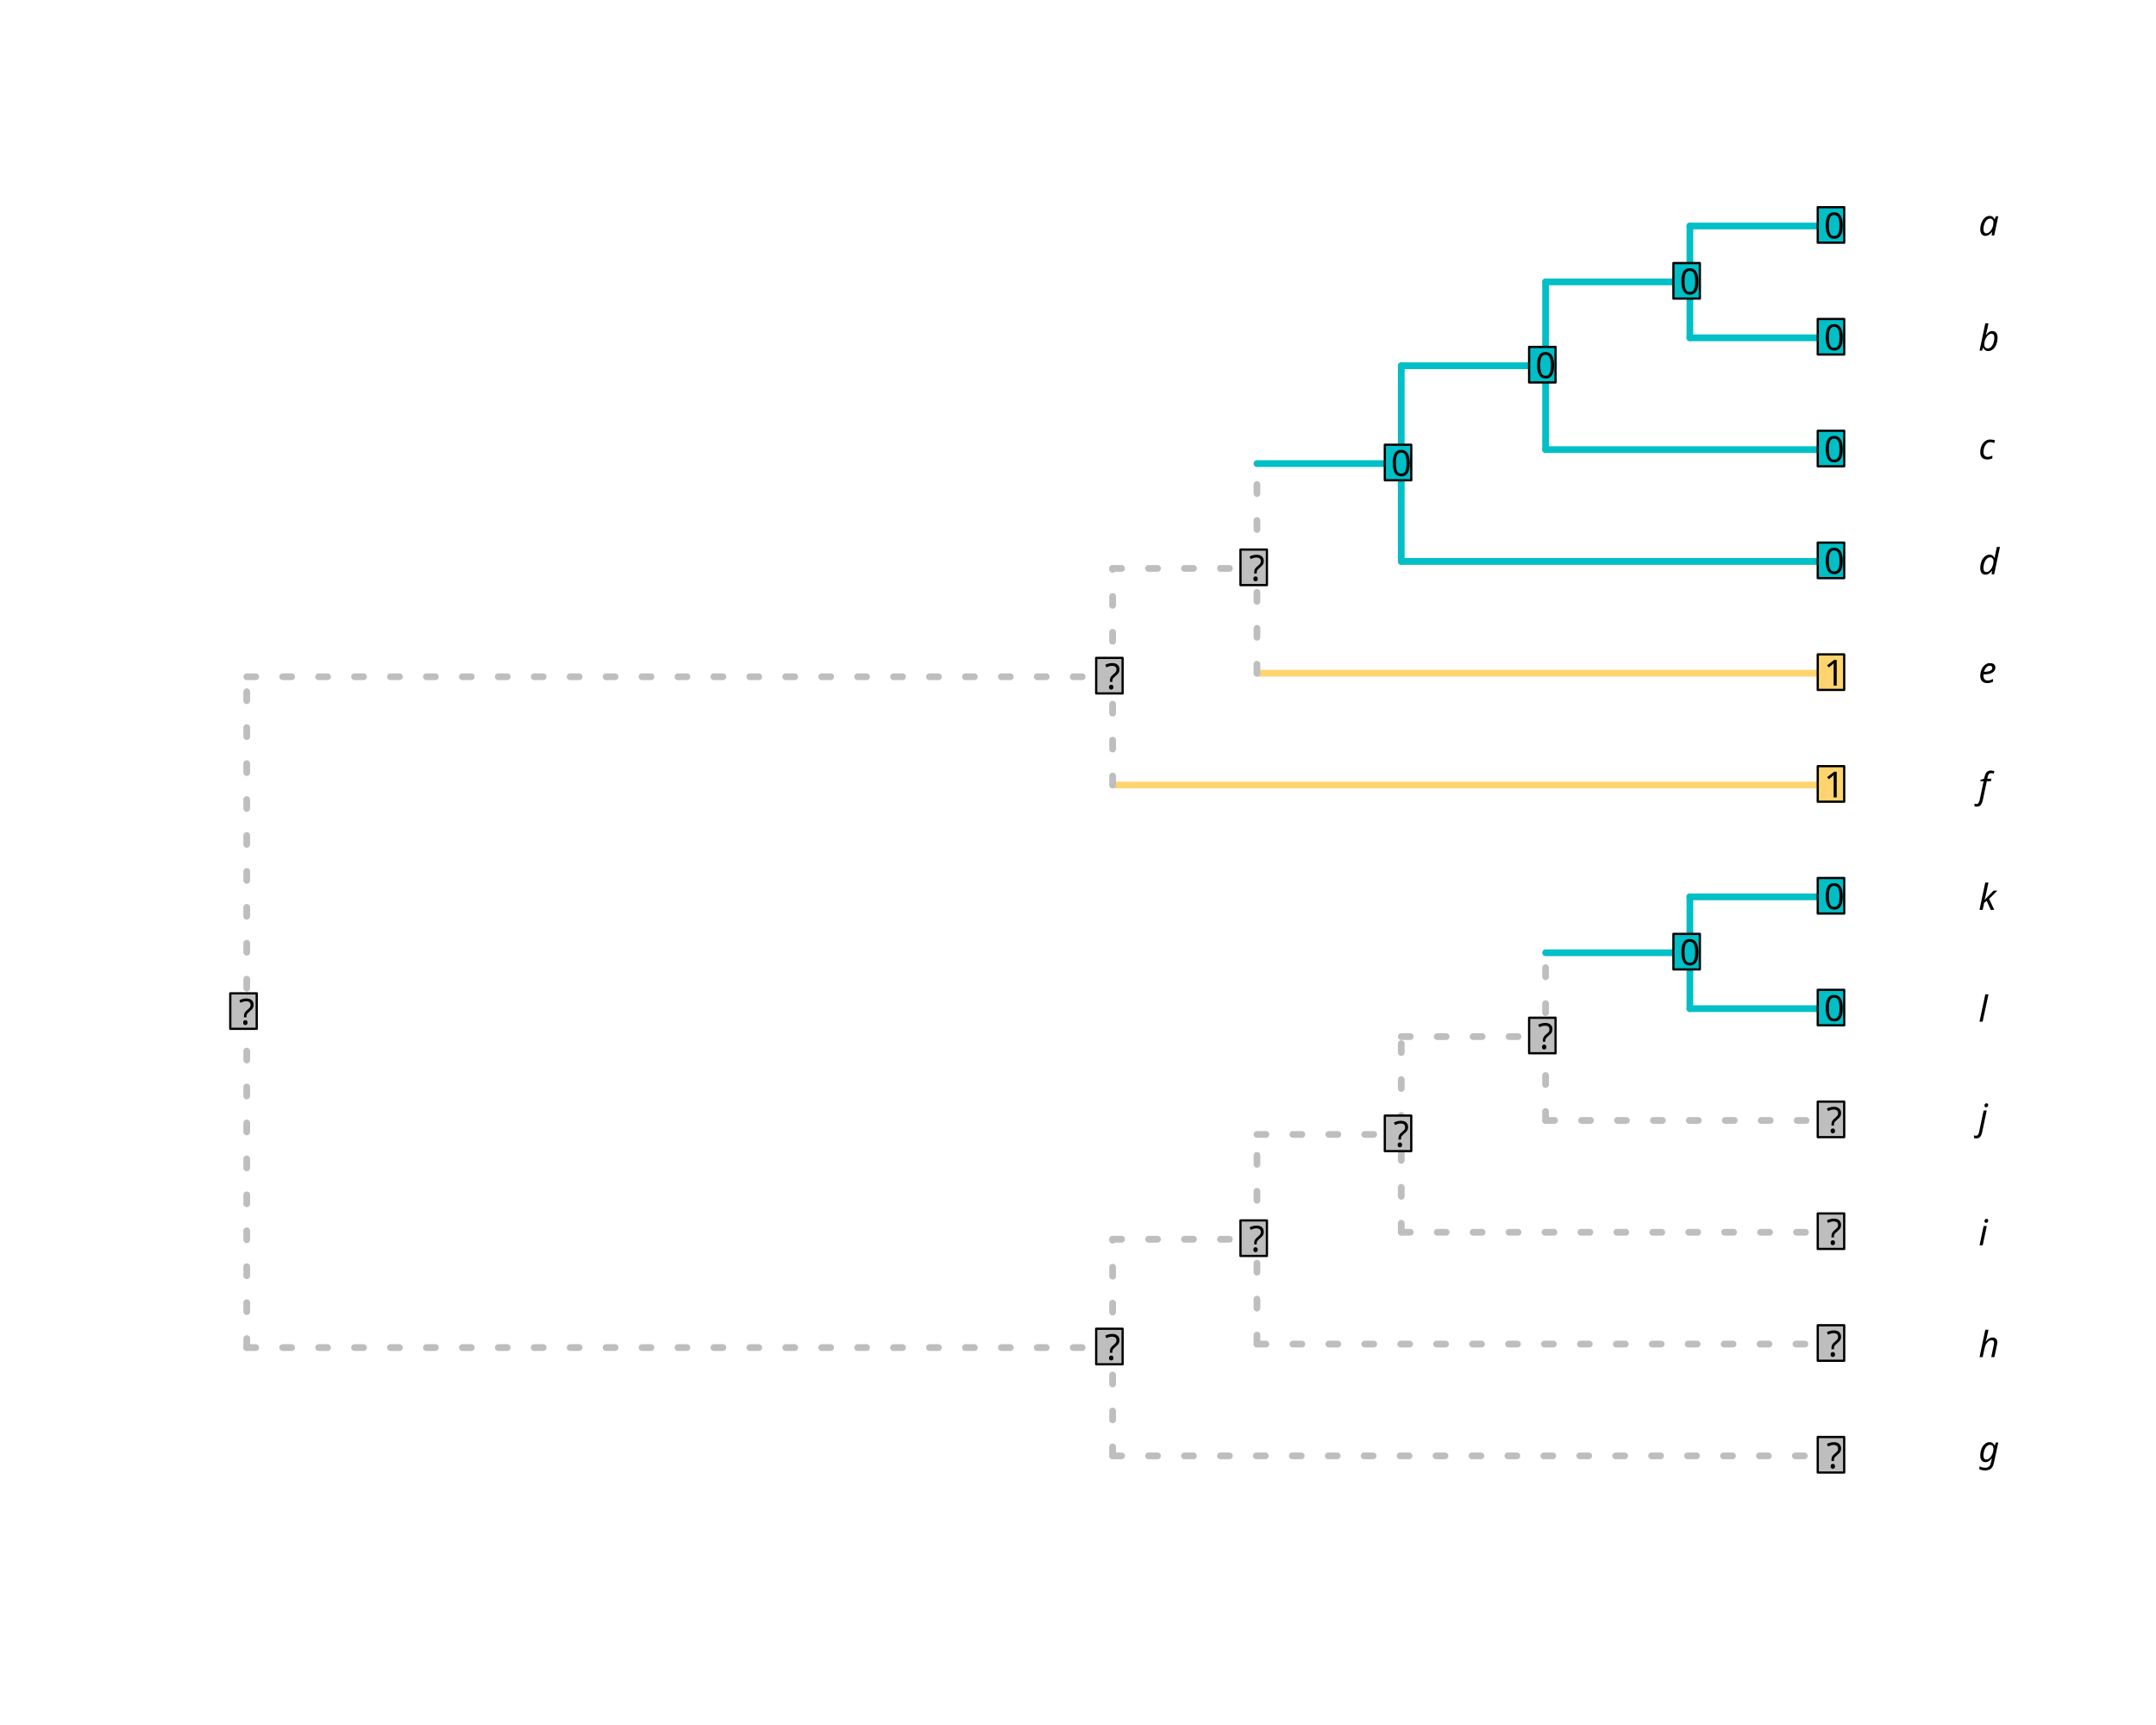
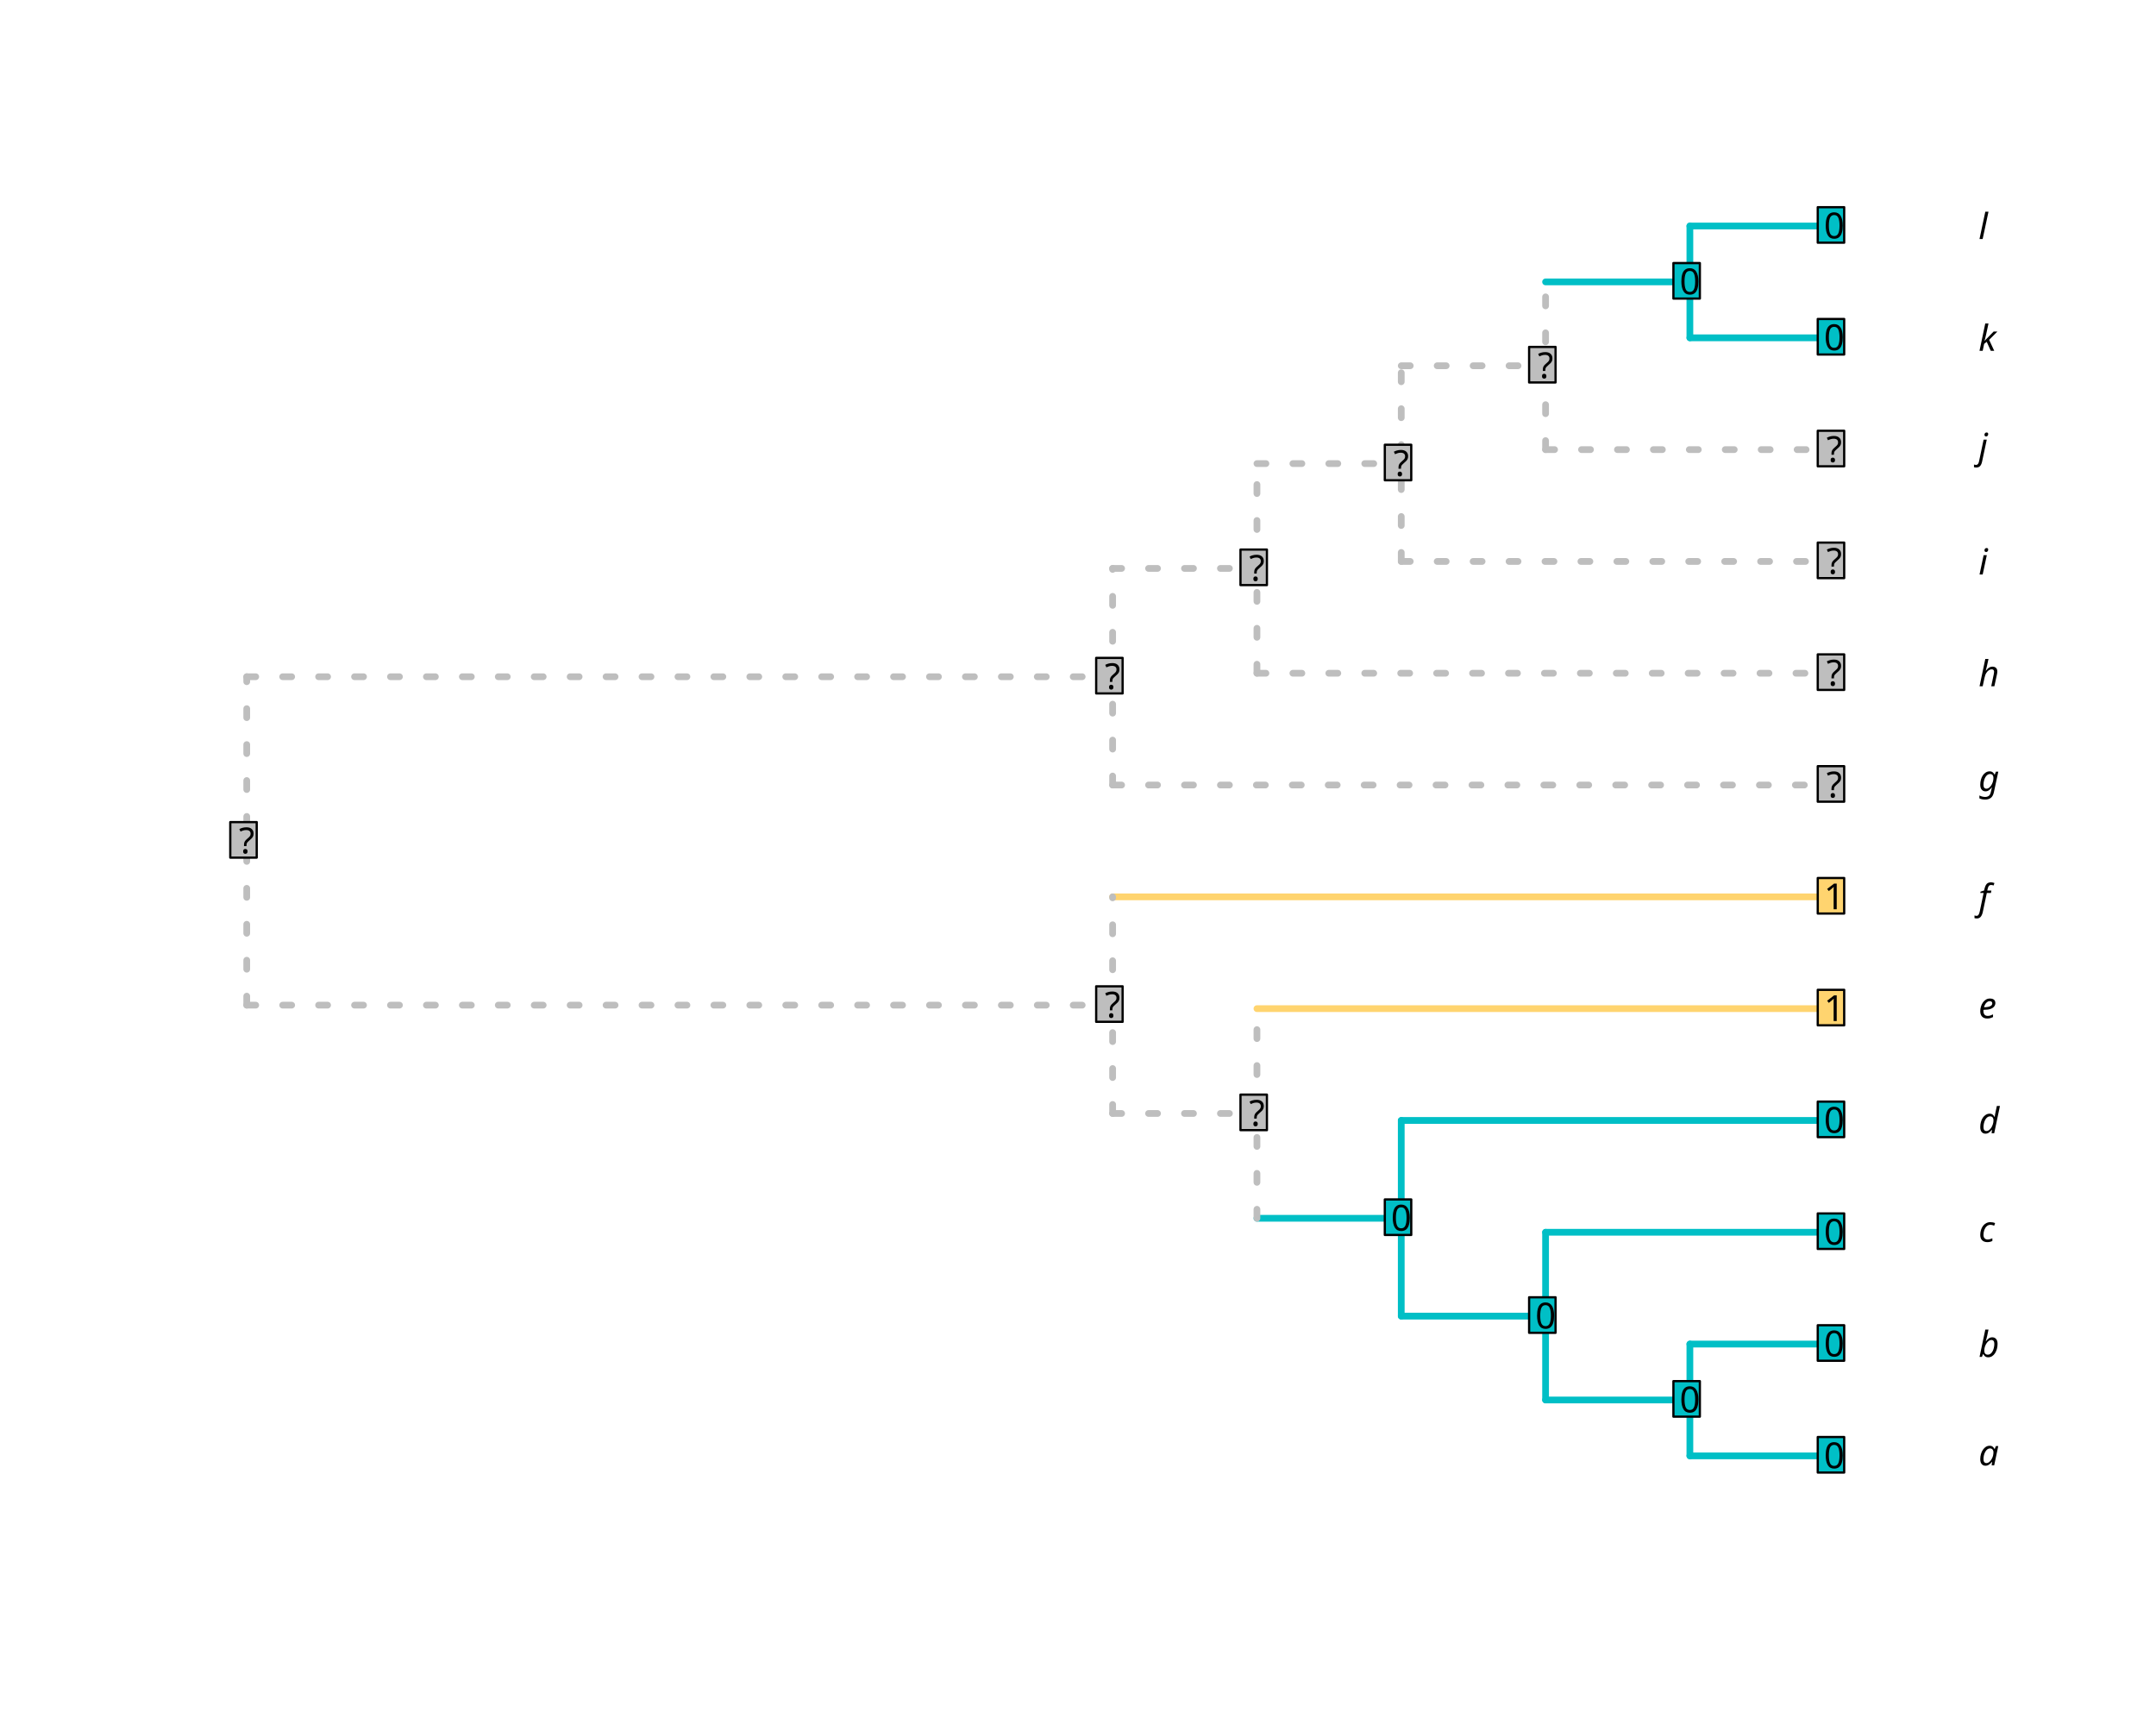
<svg xmlns="http://www.w3.org/2000/svg" class="svglite" data-engine-version="2.0" width="720.00pt" height="576.00pt" viewBox="0 0 720.00 576.00">
  <defs>
    <style type="text/css">
    .svglite line, .svglite polyline, .svglite polygon, .svglite path, .svglite rect, .svglite circle {
      fill: none;
      stroke: #000000;
      stroke-linecap: round;
      stroke-linejoin: round;
      stroke-miterlimit: 10.00;
    }
  </style>
  </defs>
  <rect width="100%" height="100%" style="stroke: none; fill: #FFFFFF;" />
  <defs>
    <clipPath id="cpMC4wMHw3MjAuMDB8MC4wMHw1NzYuMDA=">
      <rect x="0.00" y="0.00" width="720.00" height="576.00" />
    </clipPath>
  </defs>
  <g clip-path="url(#cpMC4wMHw3MjAuMDB8MC4wMHw1NzYuMDA=)">
</g>
  <defs>
    <clipPath id="cpNTkuMDR8Njg5Ljc2fDU5LjA0fDUwMi41Ng==">
      <rect x="59.04" y="59.04" width="630.72" height="443.52" />
    </clipPath>
  </defs>
  <g clip-path="url(#cpNTkuMDR8Njg5Ljc2fDU5LjA0fDUwMi41Ng==)">
-     <line x1="82.40" y1="449.97" x2="371.56" y2="449.97" style="stroke-width: 2.25; stroke: #BEBEBE; stroke-dasharray: 3.00,9.00;" />
-     <line x1="371.56" y1="486.13" x2="612.54" y2="486.13" style="stroke-width: 2.25; stroke: #BEBEBE; stroke-dasharray: 3.00,9.00;" />
-     <line x1="371.56" y1="413.80" x2="419.76" y2="413.80" style="stroke-width: 2.25; stroke: #BEBEBE; stroke-dasharray: 3.00,9.00;" />
-     <line x1="419.76" y1="448.80" x2="612.54" y2="448.80" style="stroke-width: 2.25; stroke: #BEBEBE; stroke-dasharray: 3.00,9.00;" />
-     <line x1="419.76" y1="378.80" x2="467.95" y2="378.80" style="stroke-width: 2.25; stroke: #BEBEBE; stroke-dasharray: 3.00,9.00;" />
-     <line x1="467.95" y1="411.47" x2="612.54" y2="411.47" style="stroke-width: 2.25; stroke: #BEBEBE; stroke-dasharray: 3.00,9.00;" />
-     <line x1="467.95" y1="346.13" x2="516.15" y2="346.13" style="stroke-width: 2.25; stroke: #BEBEBE; stroke-dasharray: 3.00,9.00;" />
-     <line x1="516.15" y1="374.13" x2="612.54" y2="374.13" style="stroke-width: 2.25; stroke: #BEBEBE; stroke-dasharray: 3.00,9.00;" />
-     <line x1="516.15" y1="318.13" x2="564.34" y2="318.13" style="stroke-width: 2.25; stroke: #00BFC6;" />
-     <line x1="564.34" y1="336.80" x2="612.54" y2="336.80" style="stroke-width: 2.25; stroke: #00BFC6;" />
-     <line x1="564.34" y1="299.47" x2="612.54" y2="299.47" style="stroke-width: 2.25; stroke: #00BFC6;" />
+     <line x1="82.40" y1="335.63" x2="371.56" y2="335.63" style="stroke-width: 2.25; stroke: #BEBEBE; stroke-dasharray: 3.00,9.00;" />
+     <line x1="371.56" y1="371.80" x2="419.76" y2="371.80" style="stroke-width: 2.25; stroke: #BEBEBE; stroke-dasharray: 3.00,9.00;" />
+     <line x1="419.76" y1="406.80" x2="467.95" y2="406.80" style="stroke-width: 2.25; stroke: #00BFC6;" />
+     <line x1="467.95" y1="439.47" x2="516.15" y2="439.47" style="stroke-width: 2.25; stroke: #00BFC6;" />
+     <line x1="516.15" y1="467.47" x2="564.34" y2="467.47" style="stroke-width: 2.25; stroke: #00BFC6;" />
+     <line x1="564.34" y1="486.13" x2="612.54" y2="486.13" style="stroke-width: 2.25; stroke: #00BFC6;" />
+     <line x1="564.34" y1="448.80" x2="612.54" y2="448.80" style="stroke-width: 2.25; stroke: #00BFC6;" />
+     <line x1="516.15" y1="411.47" x2="612.54" y2="411.47" style="stroke-width: 2.25; stroke: #00BFC6;" />
+     <line x1="467.95" y1="374.13" x2="612.54" y2="374.13" style="stroke-width: 2.25; stroke: #00BFC6;" />
+     <line x1="419.76" y1="336.80" x2="612.54" y2="336.80" style="stroke-width: 2.25; stroke: #FFD46F;" />
+     <line x1="371.56" y1="299.47" x2="612.54" y2="299.47" style="stroke-width: 2.25; stroke: #FFD46F;" />
    <line x1="82.40" y1="225.97" x2="371.56" y2="225.97" style="stroke-width: 2.25; stroke: #BEBEBE; stroke-dasharray: 3.00,9.00;" />
-     <line x1="371.56" y1="262.13" x2="612.54" y2="262.13" style="stroke-width: 2.25; stroke: #FFD46F;" />
+     <line x1="371.56" y1="262.13" x2="612.54" y2="262.13" style="stroke-width: 2.25; stroke: #BEBEBE; stroke-dasharray: 3.00,9.00;" />
    <line x1="371.56" y1="189.80" x2="419.76" y2="189.80" style="stroke-width: 2.25; stroke: #BEBEBE; stroke-dasharray: 3.00,9.00;" />
-     <line x1="419.76" y1="224.80" x2="612.54" y2="224.80" style="stroke-width: 2.25; stroke: #FFD46F;" />
-     <line x1="419.76" y1="154.80" x2="467.95" y2="154.80" style="stroke-width: 2.25; stroke: #00BFC6;" />
-     <line x1="467.95" y1="187.47" x2="612.54" y2="187.47" style="stroke-width: 2.25; stroke: #00BFC6;" />
-     <line x1="467.95" y1="122.13" x2="516.15" y2="122.13" style="stroke-width: 2.25; stroke: #00BFC6;" />
-     <line x1="516.15" y1="150.13" x2="612.54" y2="150.13" style="stroke-width: 2.25; stroke: #00BFC6;" />
+     <line x1="419.76" y1="224.80" x2="612.54" y2="224.80" style="stroke-width: 2.25; stroke: #BEBEBE; stroke-dasharray: 3.00,9.00;" />
+     <line x1="419.76" y1="154.80" x2="467.95" y2="154.80" style="stroke-width: 2.25; stroke: #BEBEBE; stroke-dasharray: 3.00,9.00;" />
+     <line x1="467.95" y1="187.47" x2="612.54" y2="187.47" style="stroke-width: 2.25; stroke: #BEBEBE; stroke-dasharray: 3.00,9.00;" />
+     <line x1="467.95" y1="122.13" x2="516.15" y2="122.13" style="stroke-width: 2.25; stroke: #BEBEBE; stroke-dasharray: 3.00,9.00;" />
+     <line x1="516.15" y1="150.13" x2="612.54" y2="150.13" style="stroke-width: 2.25; stroke: #BEBEBE; stroke-dasharray: 3.00,9.00;" />
    <line x1="516.15" y1="94.13" x2="564.34" y2="94.13" style="stroke-width: 2.25; stroke: #00BFC6;" />
    <line x1="564.34" y1="112.80" x2="612.54" y2="112.80" style="stroke-width: 2.25; stroke: #00BFC6;" />
    <line x1="564.34" y1="75.47" x2="612.54" y2="75.47" style="stroke-width: 2.25; stroke: #00BFC6;" />
-     <line x1="82.40" y1="449.97" x2="82.40" y2="225.97" style="stroke-width: 2.25; stroke: #BEBEBE; stroke-dasharray: 3.00,9.00;" />
+     <line x1="82.40" y1="335.63" x2="82.40" y2="225.97" style="stroke-width: 2.25; stroke: #BEBEBE; stroke-dasharray: 3.00,9.00;" />
+     <line x1="371.56" y1="371.80" x2="371.56" y2="299.47" style="stroke-width: 2.25; stroke: #BEBEBE; stroke-dasharray: 3.00,9.00;" />
+     <line x1="419.76" y1="406.80" x2="419.76" y2="336.80" style="stroke-width: 2.25; stroke: #BEBEBE; stroke-dasharray: 3.00,9.00;" />
+     <line x1="467.95" y1="439.47" x2="467.95" y2="374.13" style="stroke-width: 2.25; stroke: #00BFC6;" />
+     <line x1="516.15" y1="467.47" x2="516.15" y2="411.47" style="stroke-width: 2.25; stroke: #00BFC6;" />
+     <line x1="564.34" y1="486.13" x2="564.34" y2="448.80" style="stroke-width: 2.25; stroke: #00BFC6;" />
    <line x1="371.56" y1="262.13" x2="371.56" y2="189.80" style="stroke-width: 2.25; stroke: #BEBEBE; stroke-dasharray: 3.00,9.00;" />
    <line x1="419.76" y1="224.80" x2="419.76" y2="154.80" style="stroke-width: 2.25; stroke: #BEBEBE; stroke-dasharray: 3.00,9.00;" />
-     <line x1="467.95" y1="187.47" x2="467.95" y2="122.13" style="stroke-width: 2.25; stroke: #00BFC6;" />
-     <line x1="516.15" y1="150.13" x2="516.15" y2="94.13" style="stroke-width: 2.25; stroke: #00BFC6;" />
+     <line x1="467.95" y1="187.47" x2="467.95" y2="122.13" style="stroke-width: 2.25; stroke: #BEBEBE; stroke-dasharray: 3.00,9.00;" />
+     <line x1="516.15" y1="150.13" x2="516.15" y2="94.13" style="stroke-width: 2.25; stroke: #BEBEBE; stroke-dasharray: 3.00,9.00;" />
    <line x1="564.34" y1="112.80" x2="564.34" y2="75.47" style="stroke-width: 2.25; stroke: #00BFC6;" />
-     <line x1="371.56" y1="486.13" x2="371.56" y2="413.80" style="stroke-width: 2.25; stroke: #BEBEBE; stroke-dasharray: 3.00,9.00;" />
-     <line x1="419.76" y1="448.80" x2="419.76" y2="378.80" style="stroke-width: 2.25; stroke: #BEBEBE; stroke-dasharray: 3.00,9.00;" />
-     <line x1="467.95" y1="411.47" x2="467.95" y2="346.13" style="stroke-width: 2.25; stroke: #BEBEBE; stroke-dasharray: 3.00,9.00;" />
-     <line x1="516.15" y1="374.13" x2="516.15" y2="318.13" style="stroke-width: 2.25; stroke: #BEBEBE; stroke-dasharray: 3.00,9.00;" />
-     <line x1="564.34" y1="336.80" x2="564.34" y2="299.47" style="stroke-width: 2.25; stroke: #00BFC6;" />
-     <text x="660.73" y="78.64" style="font-size: 12.00px; font-style: italic; font-family: sans;" textLength="6.67px" lengthAdjust="spacingAndGlyphs">a</text>
-     <text x="660.73" y="117.09" style="font-size: 12.00px; font-style: italic; font-family: sans;" textLength="6.67px" lengthAdjust="spacingAndGlyphs">b</text>
-     <text x="660.73" y="153.30" style="font-size: 12.00px; font-style: italic; font-family: sans;" textLength="6.00px" lengthAdjust="spacingAndGlyphs">c</text>
-     <text x="660.73" y="191.76" style="font-size: 12.00px; font-style: italic; font-family: sans;" textLength="6.67px" lengthAdjust="spacingAndGlyphs">d</text>
-     <text x="660.73" y="227.97" style="font-size: 12.00px; font-style: italic; font-family: sans;" textLength="6.67px" lengthAdjust="spacingAndGlyphs">e</text>
-     <text x="660.73" y="266.47" style="font-size: 12.00px; font-style: italic; font-family: sans;" textLength="3.33px" lengthAdjust="spacingAndGlyphs">f</text>
-     <text x="660.73" y="488.11" style="font-size: 12.00px; font-style: italic; font-family: sans;" textLength="6.67px" lengthAdjust="spacingAndGlyphs">g</text>
-     <text x="660.73" y="453.15" style="font-size: 12.00px; font-style: italic; font-family: sans;" textLength="6.67px" lengthAdjust="spacingAndGlyphs">h</text>
-     <text x="660.73" y="415.82" style="font-size: 12.00px; font-style: italic; font-family: sans;" textLength="2.66px" lengthAdjust="spacingAndGlyphs">i</text>
-     <text x="660.73" y="377.24" style="font-size: 12.00px; font-style: italic; font-family: sans;" textLength="2.66px" lengthAdjust="spacingAndGlyphs">j</text>
-     <text x="660.73" y="303.82" style="font-size: 12.00px; font-style: italic; font-family: sans;" textLength="6.00px" lengthAdjust="spacingAndGlyphs">k</text>
-     <text x="660.73" y="341.15" style="font-size: 12.00px; font-style: italic; font-family: sans;" textLength="2.66px" lengthAdjust="spacingAndGlyphs">l</text>
+     <text x="660.73" y="489.30" style="font-size: 12.00px; font-style: italic; font-family: sans;" textLength="6.67px" lengthAdjust="spacingAndGlyphs">a</text>
+     <text x="660.73" y="453.09" style="font-size: 12.00px; font-style: italic; font-family: sans;" textLength="6.67px" lengthAdjust="spacingAndGlyphs">b</text>
+     <text x="660.73" y="414.64" style="font-size: 12.00px; font-style: italic; font-family: sans;" textLength="6.00px" lengthAdjust="spacingAndGlyphs">c</text>
+     <text x="660.73" y="378.42" style="font-size: 12.00px; font-style: italic; font-family: sans;" textLength="6.67px" lengthAdjust="spacingAndGlyphs">d</text>
+     <text x="660.73" y="339.97" style="font-size: 12.00px; font-style: italic; font-family: sans;" textLength="6.67px" lengthAdjust="spacingAndGlyphs">e</text>
+     <text x="660.73" y="303.81" style="font-size: 12.00px; font-style: italic; font-family: sans;" textLength="3.33px" lengthAdjust="spacingAndGlyphs">f</text>
+     <text x="660.73" y="264.11" style="font-size: 12.00px; font-style: italic; font-family: sans;" textLength="6.67px" lengthAdjust="spacingAndGlyphs">g</text>
+     <text x="660.73" y="229.15" style="font-size: 12.00px; font-style: italic; font-family: sans;" textLength="6.67px" lengthAdjust="spacingAndGlyphs">h</text>
+     <text x="660.73" y="191.82" style="font-size: 12.00px; font-style: italic; font-family: sans;" textLength="2.66px" lengthAdjust="spacingAndGlyphs">i</text>
+     <text x="660.73" y="153.24" style="font-size: 12.00px; font-style: italic; font-family: sans;" textLength="2.66px" lengthAdjust="spacingAndGlyphs">j</text>
+     <text x="660.73" y="117.15" style="font-size: 12.00px; font-style: italic; font-family: sans;" textLength="6.00px" lengthAdjust="spacingAndGlyphs">k</text>
+     <text x="660.73" y="79.82" style="font-size: 12.00px; font-style: italic; font-family: sans;" textLength="2.66px" lengthAdjust="spacingAndGlyphs">l</text>
+     <rect x="607.04" y="479.84" width="8.83" height="11.86" style="stroke-width: 0.75; fill: #00BFC6;" />
+     <rect x="607.04" y="442.51" width="8.83" height="11.86" style="stroke-width: 0.75; fill: #00BFC6;" />
+     <rect x="607.04" y="405.18" width="8.83" height="11.86" style="stroke-width: 0.75; fill: #00BFC6;" />
+     <rect x="607.04" y="367.84" width="8.83" height="11.86" style="stroke-width: 0.75; fill: #00BFC6;" />
+     <rect x="607.04" y="330.51" width="8.83" height="11.86" style="stroke-width: 0.75; fill: #FFD46F;" />
+     <rect x="607.04" y="293.18" width="8.83" height="11.86" style="stroke-width: 0.75; fill: #FFD46F;" />
+     <rect x="607.04" y="255.84" width="8.83" height="11.86" style="stroke-width: 0.75; fill: #BEBEBE;" />
+     <rect x="607.04" y="218.51" width="8.83" height="11.86" style="stroke-width: 0.75; fill: #BEBEBE;" />
+     <rect x="607.04" y="181.18" width="8.83" height="11.86" style="stroke-width: 0.75; fill: #BEBEBE;" />
+     <rect x="607.04" y="143.84" width="8.83" height="11.86" style="stroke-width: 0.75; fill: #BEBEBE;" />
+     <rect x="607.04" y="106.51" width="8.83" height="11.86" style="stroke-width: 0.75; fill: #00BFC6;" />
    <rect x="607.04" y="69.18" width="8.83" height="11.86" style="stroke-width: 0.75; fill: #00BFC6;" />
-     <rect x="607.04" y="106.51" width="8.83" height="11.86" style="stroke-width: 0.75; fill: #00BFC6;" />
-     <rect x="607.04" y="143.84" width="8.83" height="11.86" style="stroke-width: 0.75; fill: #00BFC6;" />
-     <rect x="607.04" y="181.18" width="8.83" height="11.86" style="stroke-width: 0.75; fill: #00BFC6;" />
-     <rect x="607.04" y="218.51" width="8.83" height="11.86" style="stroke-width: 0.75; fill: #FFD46F;" />
-     <rect x="607.04" y="255.84" width="8.83" height="11.86" style="stroke-width: 0.75; fill: #FFD46F;" />
-     <rect x="607.04" y="479.84" width="8.83" height="11.86" style="stroke-width: 0.75; fill: #BEBEBE;" />
-     <rect x="607.04" y="442.51" width="8.83" height="11.86" style="stroke-width: 0.75; fill: #BEBEBE;" />
-     <rect x="607.04" y="405.18" width="8.83" height="11.86" style="stroke-width: 0.75; fill: #BEBEBE;" />
-     <rect x="607.04" y="367.84" width="8.83" height="11.86" style="stroke-width: 0.75; fill: #BEBEBE;" />
-     <rect x="607.04" y="293.18" width="8.83" height="11.86" style="stroke-width: 0.75; fill: #00BFC6;" />
-     <rect x="607.04" y="330.51" width="8.83" height="11.86" style="stroke-width: 0.75; fill: #00BFC6;" />
-     <rect x="76.90" y="331.68" width="8.83" height="11.86" style="stroke-width: 0.75; fill: #BEBEBE;" />
+     <rect x="76.90" y="274.51" width="8.83" height="11.86" style="stroke-width: 0.75; fill: #BEBEBE;" />
+     <rect x="366.07" y="329.34" width="8.83" height="11.86" style="stroke-width: 0.75; fill: #BEBEBE;" />
+     <rect x="414.26" y="365.51" width="8.83" height="11.86" style="stroke-width: 0.75; fill: #BEBEBE;" />
+     <rect x="462.46" y="400.51" width="8.83" height="11.86" style="stroke-width: 0.75; fill: #00BFC6;" />
+     <rect x="510.65" y="433.18" width="8.83" height="11.86" style="stroke-width: 0.75; fill: #00BFC6;" />
+     <rect x="558.84" y="461.18" width="8.83" height="11.86" style="stroke-width: 0.75; fill: #00BFC6;" />
    <rect x="366.07" y="219.68" width="8.83" height="11.86" style="stroke-width: 0.75; fill: #BEBEBE;" />
    <rect x="414.26" y="183.51" width="8.83" height="11.86" style="stroke-width: 0.75; fill: #BEBEBE;" />
-     <rect x="462.46" y="148.51" width="8.83" height="11.86" style="stroke-width: 0.75; fill: #00BFC6;" />
-     <rect x="510.65" y="115.84" width="8.83" height="11.86" style="stroke-width: 0.75; fill: #00BFC6;" />
+     <rect x="462.46" y="148.51" width="8.83" height="11.86" style="stroke-width: 0.75; fill: #BEBEBE;" />
+     <rect x="510.65" y="115.84" width="8.83" height="11.86" style="stroke-width: 0.75; fill: #BEBEBE;" />
    <rect x="558.84" y="87.84" width="8.83" height="11.86" style="stroke-width: 0.75; fill: #00BFC6;" />
-     <rect x="366.07" y="443.68" width="8.83" height="11.86" style="stroke-width: 0.75; fill: #BEBEBE;" />
-     <rect x="414.26" y="407.51" width="8.83" height="11.86" style="stroke-width: 0.75; fill: #BEBEBE;" />
-     <rect x="462.46" y="372.51" width="8.83" height="11.86" style="stroke-width: 0.75; fill: #BEBEBE;" />
-     <rect x="510.65" y="339.84" width="8.83" height="11.86" style="stroke-width: 0.75; fill: #BEBEBE;" />
-     <rect x="558.84" y="311.84" width="8.83" height="11.86" style="stroke-width: 0.75; fill: #00BFC6;" />
+     <text x="612.54" y="490.26" text-anchor="middle" style="font-size: 12.00px; font-family: sans;" textLength="6.67px" lengthAdjust="spacingAndGlyphs">0</text>
+     <text x="612.54" y="452.93" text-anchor="middle" style="font-size: 12.00px; font-family: sans;" textLength="6.67px" lengthAdjust="spacingAndGlyphs">0</text>
+     <text x="612.54" y="415.60" text-anchor="middle" style="font-size: 12.00px; font-family: sans;" textLength="6.67px" lengthAdjust="spacingAndGlyphs">0</text>
+     <text x="612.54" y="378.26" text-anchor="middle" style="font-size: 12.00px; font-family: sans;" textLength="6.67px" lengthAdjust="spacingAndGlyphs">0</text>
+     <text x="612.54" y="340.93" text-anchor="middle" style="font-size: 12.00px; font-family: sans;" textLength="6.67px" lengthAdjust="spacingAndGlyphs">1</text>
+     <text x="612.54" y="303.60" text-anchor="middle" style="font-size: 12.00px; font-family: sans;" textLength="6.67px" lengthAdjust="spacingAndGlyphs">1</text>
+     <text x="612.54" y="266.26" text-anchor="middle" style="font-size: 12.00px; font-family: sans;" textLength="6.67px" lengthAdjust="spacingAndGlyphs">?</text>
+     <text x="612.54" y="228.93" text-anchor="middle" style="font-size: 12.00px; font-family: sans;" textLength="6.67px" lengthAdjust="spacingAndGlyphs">?</text>
+     <text x="612.54" y="191.60" text-anchor="middle" style="font-size: 12.00px; font-family: sans;" textLength="6.67px" lengthAdjust="spacingAndGlyphs">?</text>
+     <text x="612.54" y="154.26" text-anchor="middle" style="font-size: 12.00px; font-family: sans;" textLength="6.67px" lengthAdjust="spacingAndGlyphs">?</text>
+     <text x="612.54" y="116.93" text-anchor="middle" style="font-size: 12.00px; font-family: sans;" textLength="6.67px" lengthAdjust="spacingAndGlyphs">0</text>
    <text x="612.54" y="79.60" text-anchor="middle" style="font-size: 12.00px; font-family: sans;" textLength="6.67px" lengthAdjust="spacingAndGlyphs">0</text>
-     <text x="612.54" y="116.93" text-anchor="middle" style="font-size: 12.00px; font-family: sans;" textLength="6.67px" lengthAdjust="spacingAndGlyphs">0</text>
-     <text x="612.54" y="154.26" text-anchor="middle" style="font-size: 12.00px; font-family: sans;" textLength="6.67px" lengthAdjust="spacingAndGlyphs">0</text>
-     <text x="612.54" y="191.60" text-anchor="middle" style="font-size: 12.00px; font-family: sans;" textLength="6.67px" lengthAdjust="spacingAndGlyphs">0</text>
-     <text x="612.54" y="228.93" text-anchor="middle" style="font-size: 12.00px; font-family: sans;" textLength="6.67px" lengthAdjust="spacingAndGlyphs">1</text>
-     <text x="612.54" y="266.26" text-anchor="middle" style="font-size: 12.00px; font-family: sans;" textLength="6.67px" lengthAdjust="spacingAndGlyphs">1</text>
-     <text x="612.54" y="490.26" text-anchor="middle" style="font-size: 12.00px; font-family: sans;" textLength="6.67px" lengthAdjust="spacingAndGlyphs">?</text>
-     <text x="612.54" y="452.93" text-anchor="middle" style="font-size: 12.00px; font-family: sans;" textLength="6.67px" lengthAdjust="spacingAndGlyphs">?</text>
-     <text x="612.54" y="415.60" text-anchor="middle" style="font-size: 12.00px; font-family: sans;" textLength="6.67px" lengthAdjust="spacingAndGlyphs">?</text>
-     <text x="612.54" y="378.26" text-anchor="middle" style="font-size: 12.00px; font-family: sans;" textLength="6.67px" lengthAdjust="spacingAndGlyphs">?</text>
-     <text x="612.54" y="303.60" text-anchor="middle" style="font-size: 12.00px; font-family: sans;" textLength="6.67px" lengthAdjust="spacingAndGlyphs">0</text>
-     <text x="612.54" y="340.93" text-anchor="middle" style="font-size: 12.00px; font-family: sans;" textLength="6.67px" lengthAdjust="spacingAndGlyphs">0</text>
-     <text x="82.40" y="342.10" text-anchor="middle" style="font-size: 12.00px; font-family: sans;" textLength="6.67px" lengthAdjust="spacingAndGlyphs">?</text>
+     <text x="82.40" y="284.93" text-anchor="middle" style="font-size: 12.00px; font-family: sans;" textLength="6.67px" lengthAdjust="spacingAndGlyphs">?</text>
+     <text x="371.56" y="339.76" text-anchor="middle" style="font-size: 12.00px; font-family: sans;" textLength="6.67px" lengthAdjust="spacingAndGlyphs">?</text>
+     <text x="419.76" y="375.93" text-anchor="middle" style="font-size: 12.00px; font-family: sans;" textLength="6.67px" lengthAdjust="spacingAndGlyphs">?</text>
+     <text x="467.95" y="410.93" text-anchor="middle" style="font-size: 12.00px; font-family: sans;" textLength="6.67px" lengthAdjust="spacingAndGlyphs">0</text>
+     <text x="516.15" y="443.60" text-anchor="middle" style="font-size: 12.00px; font-family: sans;" textLength="6.67px" lengthAdjust="spacingAndGlyphs">0</text>
+     <text x="564.34" y="471.60" text-anchor="middle" style="font-size: 12.00px; font-family: sans;" textLength="6.67px" lengthAdjust="spacingAndGlyphs">0</text>
    <text x="371.56" y="230.10" text-anchor="middle" style="font-size: 12.00px; font-family: sans;" textLength="6.67px" lengthAdjust="spacingAndGlyphs">?</text>
    <text x="419.76" y="193.93" text-anchor="middle" style="font-size: 12.00px; font-family: sans;" textLength="6.67px" lengthAdjust="spacingAndGlyphs">?</text>
-     <text x="467.95" y="158.93" text-anchor="middle" style="font-size: 12.00px; font-family: sans;" textLength="6.67px" lengthAdjust="spacingAndGlyphs">0</text>
-     <text x="516.15" y="126.26" text-anchor="middle" style="font-size: 12.00px; font-family: sans;" textLength="6.67px" lengthAdjust="spacingAndGlyphs">0</text>
+     <text x="467.95" y="158.93" text-anchor="middle" style="font-size: 12.00px; font-family: sans;" textLength="6.67px" lengthAdjust="spacingAndGlyphs">?</text>
+     <text x="516.15" y="126.26" text-anchor="middle" style="font-size: 12.00px; font-family: sans;" textLength="6.67px" lengthAdjust="spacingAndGlyphs">?</text>
    <text x="564.34" y="98.26" text-anchor="middle" style="font-size: 12.00px; font-family: sans;" textLength="6.67px" lengthAdjust="spacingAndGlyphs">0</text>
-     <text x="371.56" y="454.10" text-anchor="middle" style="font-size: 12.00px; font-family: sans;" textLength="6.67px" lengthAdjust="spacingAndGlyphs">?</text>
-     <text x="419.76" y="417.93" text-anchor="middle" style="font-size: 12.00px; font-family: sans;" textLength="6.67px" lengthAdjust="spacingAndGlyphs">?</text>
-     <text x="467.95" y="382.93" text-anchor="middle" style="font-size: 12.00px; font-family: sans;" textLength="6.67px" lengthAdjust="spacingAndGlyphs">?</text>
-     <text x="516.15" y="350.26" text-anchor="middle" style="font-size: 12.00px; font-family: sans;" textLength="6.67px" lengthAdjust="spacingAndGlyphs">?</text>
-     <text x="564.34" y="322.26" text-anchor="middle" style="font-size: 12.00px; font-family: sans;" textLength="6.67px" lengthAdjust="spacingAndGlyphs">0</text>
  </g>
</svg>
